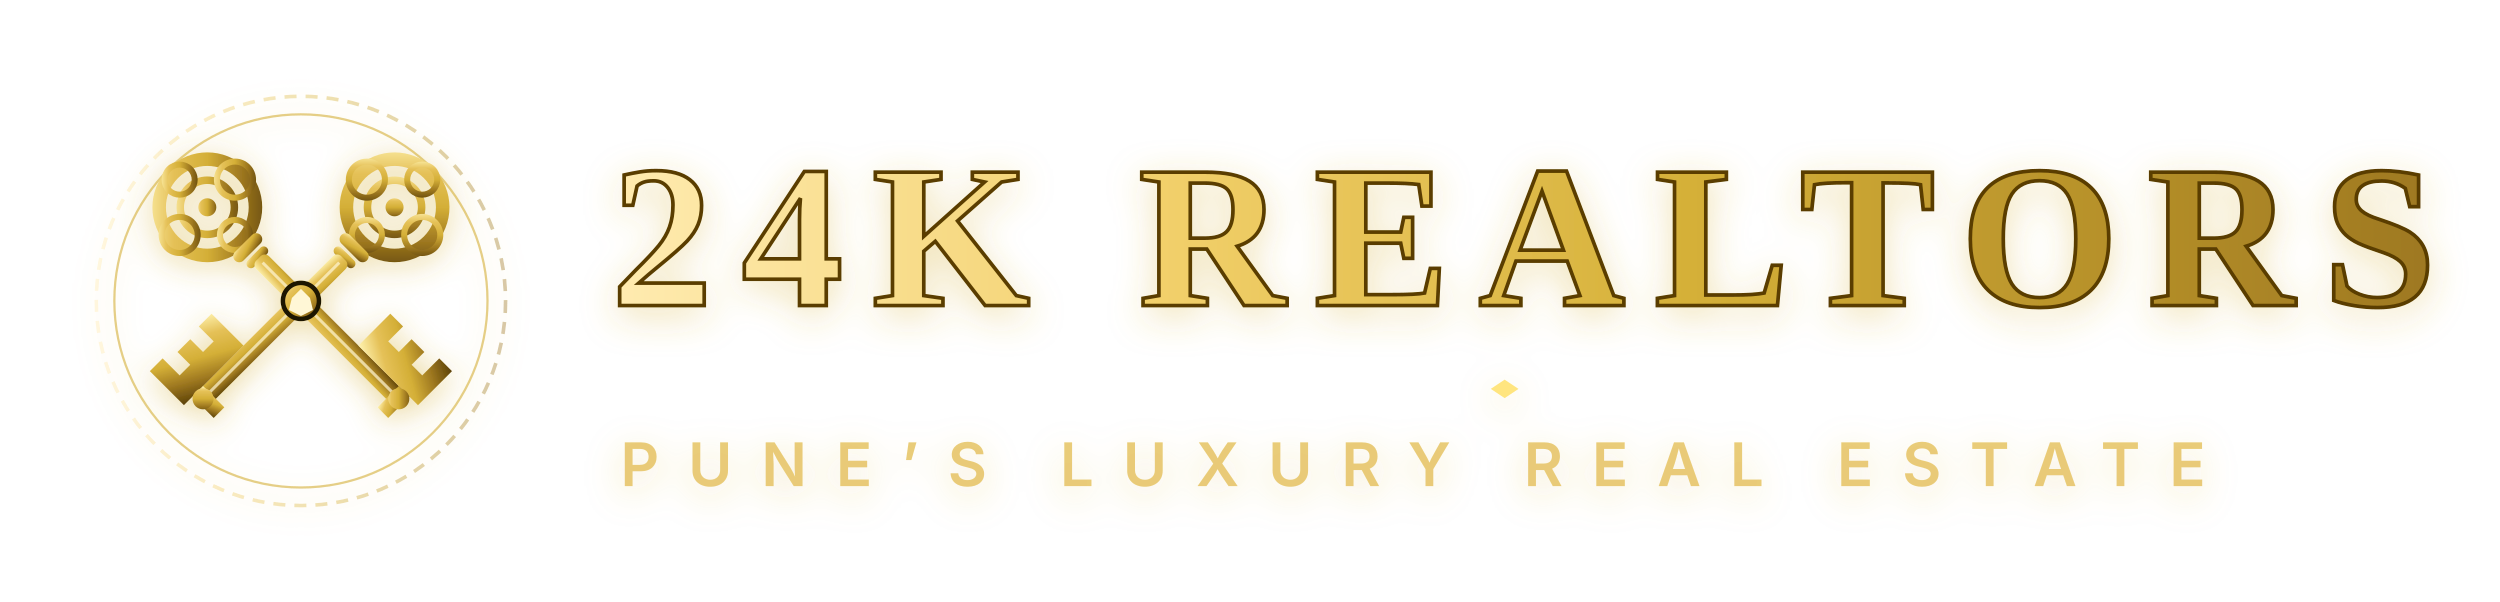
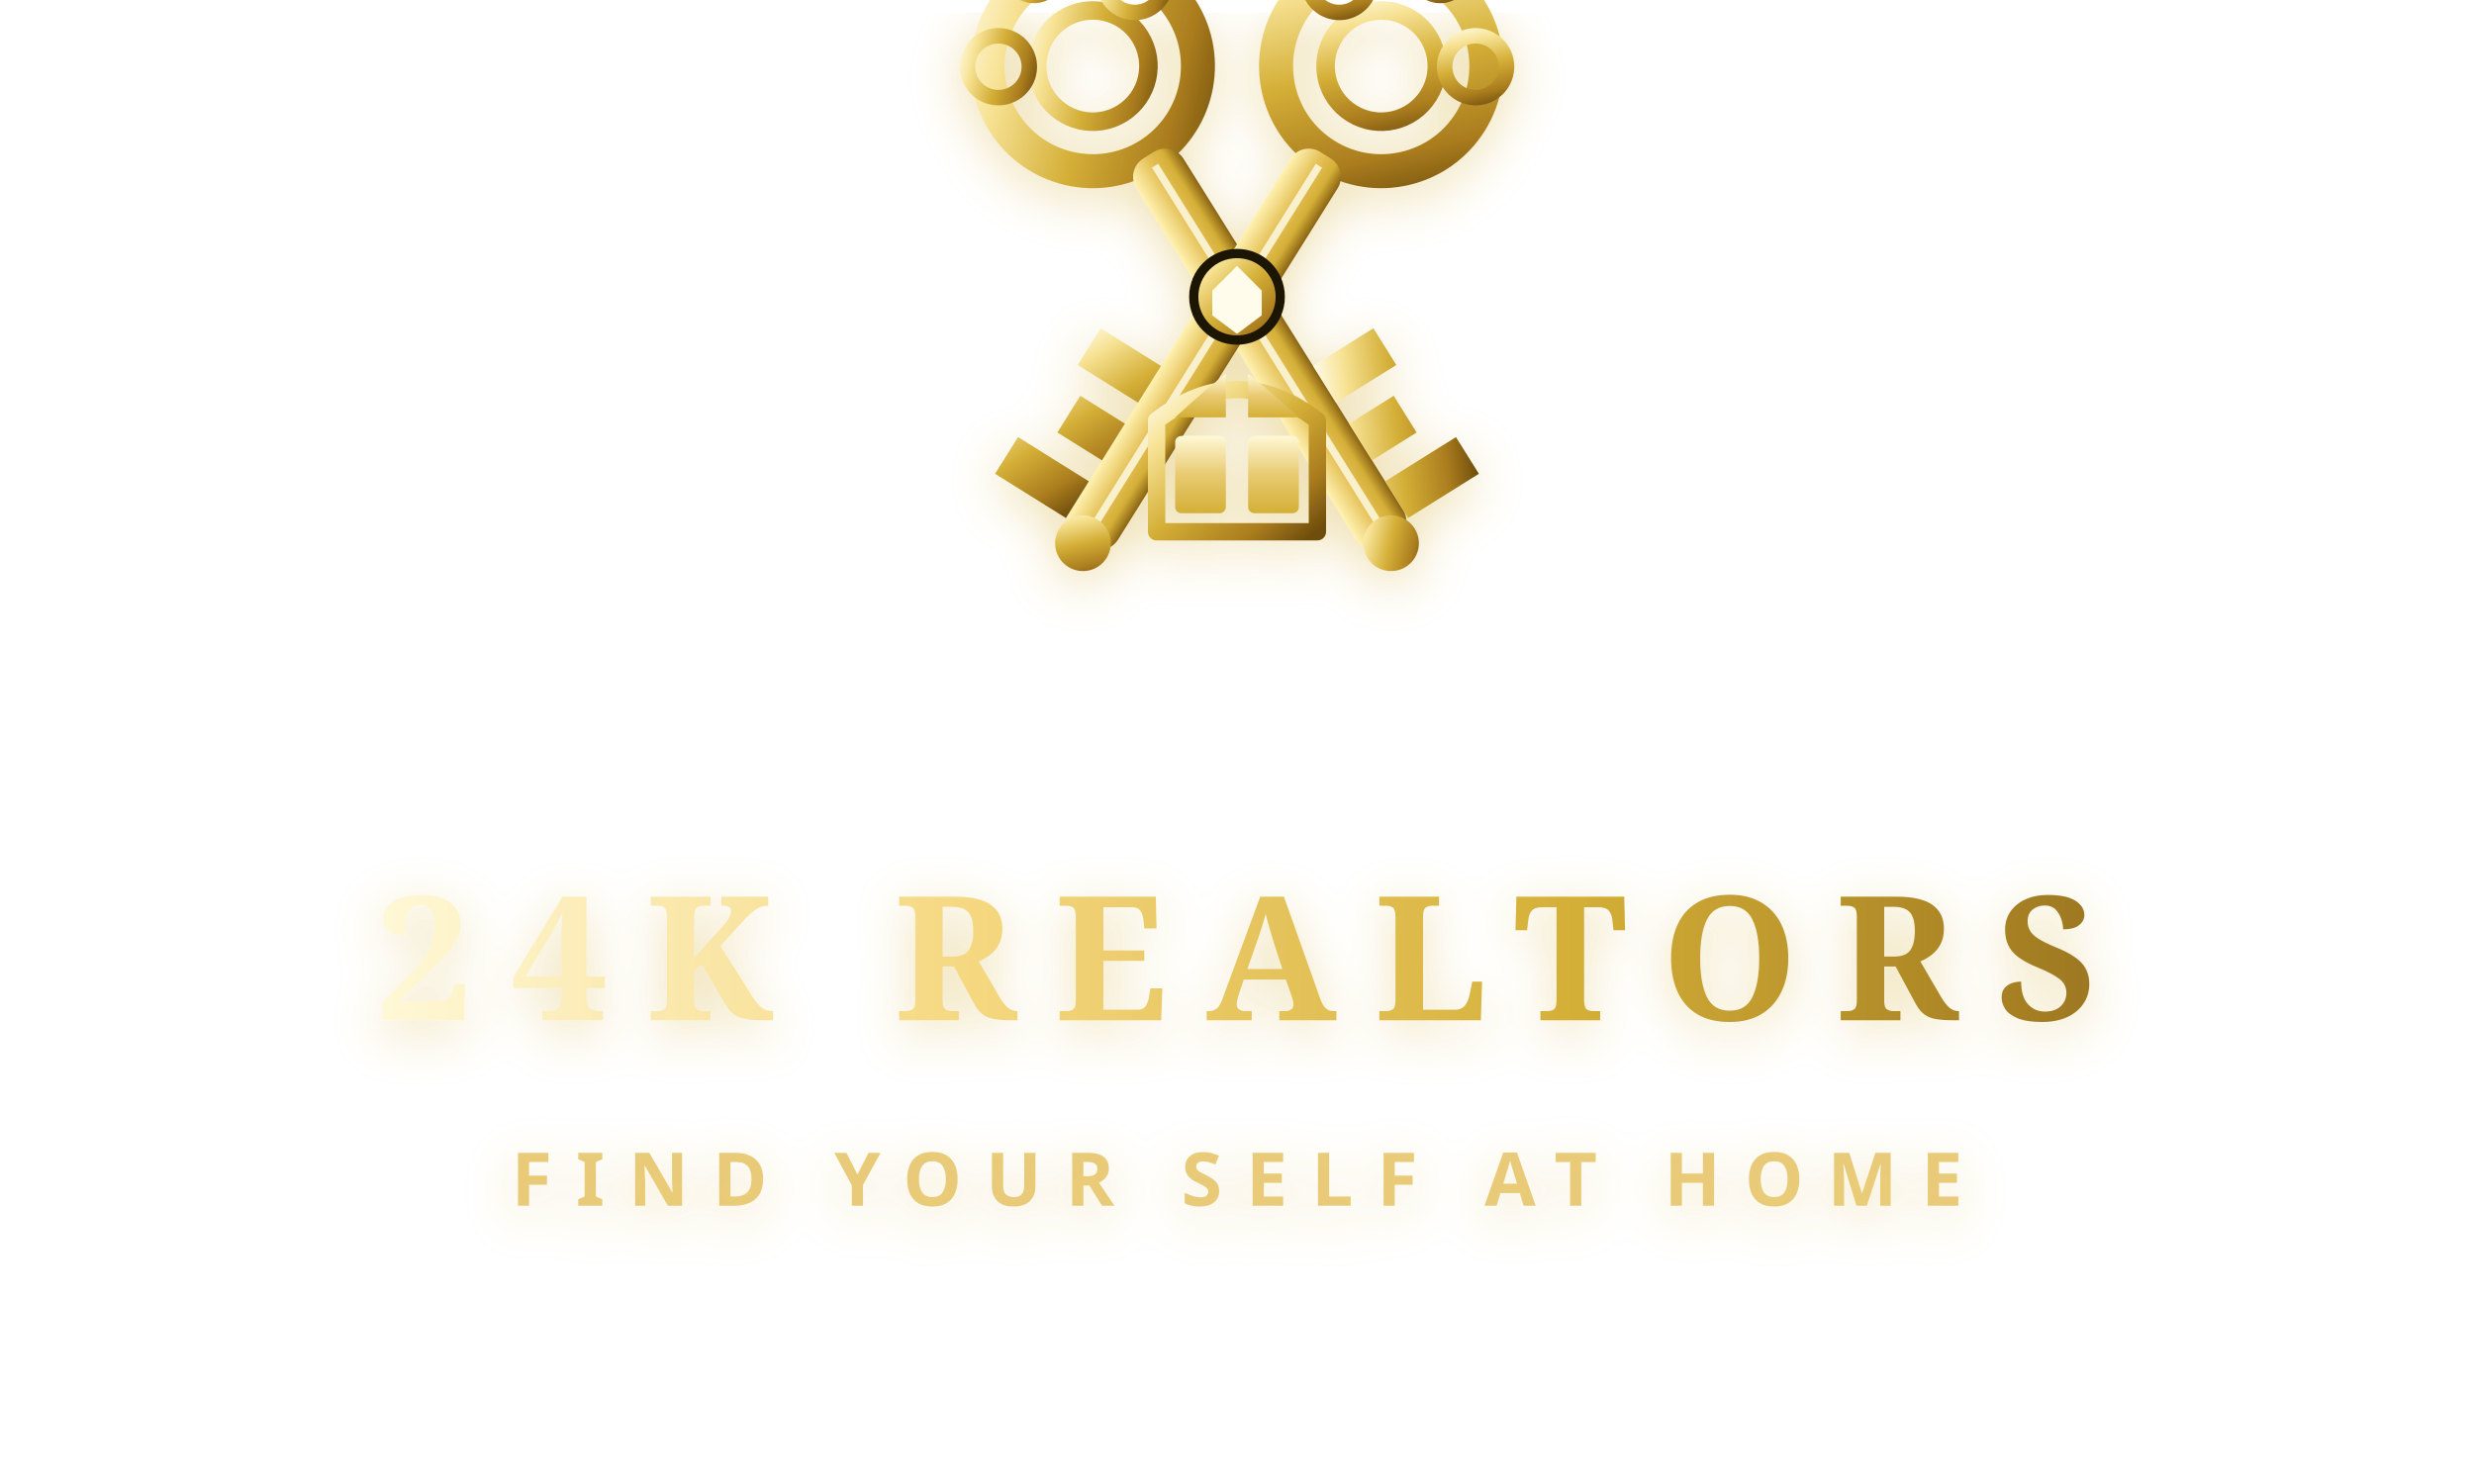
- <svg xmlns="http://www.w3.org/2000/svg" viewBox="0 0 540 130" width="100%" height="100%">
+ <svg xmlns="http://www.w3.org/2000/svg" viewBox="0 0 400 240" width="100%" height="100%">
  <defs>
    <linearGradient id="goldKeyGrad" x1="0%" y1="0%" x2="100%" y2="100%">
-       <stop offset="0%" stop-color="#FFF3B0" />
-       <stop offset="25%" stop-color="#E5C158" />
+       <stop offset="0%" stop-color="#FFFBE6" />
+       <stop offset="20%" stop-color="#F7E294" />
      <stop offset="50%" stop-color="#D4AF37" />
-       <stop offset="75%" stop-color="#9E7820" />
-       <stop offset="100%" stop-color="#5C4207" />
+       <stop offset="80%" stop-color="#AA7C1E" />
+       <stop offset="100%" stop-color="#6E4D0C" />
    </linearGradient>
    <linearGradient id="goldTextGrad" x1="0%" y1="0%" x2="100%" y2="0%">
-       <stop offset="0%" stop-color="#FFEBB0" />
-       <stop offset="30%" stop-color="#F2D06B" />
-       <stop offset="60%" stop-color="#D4AF37" />
+       <stop offset="0%" stop-color="#FFF8D6" />
+       <stop offset="35%" stop-color="#F5D77F" />
+       <stop offset="70%" stop-color="#D4AF37" />
      <stop offset="100%" stop-color="#9E7820" />
    </linearGradient>
-     <linearGradient id="goldAccentGrad" x1="0%" y1="0%" x2="100%" y2="0%">
-       <stop offset="0%" stop-color="transparent" />
-       <stop offset="50%" stop-color="#D4AF37" />
-       <stop offset="100%" stop-color="transparent" />
+     <linearGradient id="goldShaftGrad" x1="0%" y1="0%" x2="100%" y2="0%">
+       <stop offset="0%" stop-color="#FFF2B2" />
+       <stop offset="45%" stop-color="#E5C158" />
+       <stop offset="75%" stop-color="#D4AF37" />
+       <stop offset="100%" stop-color="#8A6314" />
+     </linearGradient>
+     <linearGradient id="goldWindowGrad" x1="0%" y1="0%" x2="0%" y2="100%">
+       <stop offset="0%" stop-color="#FFF8D6" />
+       <stop offset="50%" stop-color="#E8CA72" />
+       <stop offset="100%" stop-color="#D4AF37" />
    </linearGradient>
    <filter id="luxuryGlow" x="-20%" y="-20%" width="140%" height="140%">
-       <feDropShadow dx="0" dy="2" stdDeviation="4" flood-color="#D4AF37" flood-opacity="0.35" />
-     </filter>
-     <filter id="keyGlow" x="-30%" y="-30%" width="160%" height="160%">
-       <feDropShadow dx="0" dy="2" stdDeviation="5" flood-color="#D4AF37" flood-opacity="0.45" />
+       <feDropShadow dx="0" dy="2" stdDeviation="4" flood-color="#D4AF37" flood-opacity="0.4" />
    </filter>
  </defs>
-   <g id="logo-wrapper">
-     <g id="keys-emblem" transform="translate(65, 65) scale(0.65)" filter="url(#keyGlow)">
-       <circle cx="0" cy="0" r="68" fill="none" stroke="url(#goldTextGrad)" stroke-width="1.2" stroke-dasharray="4 3" opacity="0.4" />
-       <circle cx="0" cy="0" r="62" fill="none" stroke="#D4AF37" stroke-width="0.75" opacity="0.6" />
-       <g transform="rotate(-45)">
-         <circle cx="0" cy="-44" r="16" fill="none" stroke="url(#goldKeyGrad)" stroke-width="4.5" />
-         <circle cx="0" cy="-44" r="9" fill="none" stroke="url(#goldKeyGrad)" stroke-width="2.5" />
-         <circle cx="-13" cy="-44" r="6" fill="none" stroke="url(#goldKeyGrad)" stroke-width="2" />
-         <circle cx="13" cy="-44" r="6" fill="none" stroke="url(#goldKeyGrad)" stroke-width="2" />
-         <circle cx="0" cy="-57" r="5" fill="none" stroke="url(#goldKeyGrad)" stroke-width="2" />
-         <circle cx="0" cy="-31" r="5" fill="none" stroke="url(#goldKeyGrad)" stroke-width="2" />
-         <circle cx="0" cy="-44" r="3" fill="url(#goldKeyGrad)" />
-         <rect x="-6" y="-27" width="12" height="4" rx="2" fill="url(#goldKeyGrad)" />
-         <rect x="-4.5" y="-22" width="9" height="3" rx="1.5" fill="url(#goldKeyGrad)" />
-         <rect x="-3" y="-20" width="6" height="66" rx="2" fill="url(#goldKeyGrad)" />
-         <line x1="0" y1="-18" x2="0" y2="44" stroke="#FFF7D6" stroke-width="1" opacity="0.7" />
-         <path d="M 3 24 L 18 24 L 18 30 L 11 30 L 11 35 L 17 35 L 17 41 L 11 41 L 11 46 L 19 46 L 19 52 L 3 52 Z" fill="url(#goldKeyGrad)" />
-         <path d="M 3 48 L -7 48 L -7 43 L 3 43 Z" fill="url(#goldKeyGrad)" />
-         <circle cx="0" cy="46" r="3.5" fill="url(#goldKeyGrad)" />
+   <g id="logo-centered" transform="translate(0, 0)" filter="url(#luxuryGlow)">
+     <g id="keys-emblem" transform="translate(90, 0)">
+       <g transform="translate(110, 48) rotate(-32)">
+         <circle cx="0" cy="-44" r="17" fill="none" stroke="url(#goldKeyGrad)" stroke-width="5.5" />
+         <circle cx="0" cy="-44" r="9" fill="none" stroke="url(#goldKeyGrad)" stroke-width="3" />
+         <circle cx="-13" cy="-52" r="5" fill="none" stroke="url(#goldKeyGrad)" stroke-width="2.5" />
+         <circle cx="13" cy="-52" r="5" fill="none" stroke="url(#goldKeyGrad)" stroke-width="2.5" />
+         <circle cx="0" cy="-62" r="4" fill="none" stroke="url(#goldKeyGrad)" stroke-width="2.2" />
+         <rect x="-4.5" y="-27" width="9" height="74" rx="3.5" fill="url(#goldShaftGrad)" />
+         <line x1="0" y1="-25" x2="0" y2="44" stroke="#FFFCEB" stroke-width="1.2" opacity="0.8" />
+         <path d="M 4.5 16 L 16 16 L 16 23 L 4.5 23 Z M 4.5 27 L 13 27 L 13 34 L 4.5 34 Z M 4.5 38 L 18 38 L 18 45 L 4.5 45 Z" fill="url(#goldKeyGrad)" />
+         <circle cx="0" cy="47" r="4.5" fill="url(#goldKeyGrad)" />
      </g>
-       <g transform="rotate(45)">
-         <circle cx="0" cy="-44" r="16" fill="none" stroke="url(#goldKeyGrad)" stroke-width="4.5" />
-         <circle cx="0" cy="-44" r="9" fill="none" stroke="url(#goldKeyGrad)" stroke-width="2.5" />
-         <circle cx="-13" cy="-44" r="6" fill="none" stroke="url(#goldKeyGrad)" stroke-width="2" />
-         <circle cx="13" cy="-44" r="6" fill="none" stroke="url(#goldKeyGrad)" stroke-width="2" />
-         <circle cx="0" cy="-57" r="5" fill="none" stroke="url(#goldKeyGrad)" stroke-width="2" />
-         <circle cx="0" cy="-31" r="5" fill="none" stroke="url(#goldKeyGrad)" stroke-width="2" />
-         <circle cx="0" cy="-44" r="3" fill="url(#goldKeyGrad)" />
-         <rect x="-6" y="-27" width="12" height="4" rx="2" fill="url(#goldKeyGrad)" />
-         <rect x="-4.5" y="-22" width="9" height="3" rx="1.5" fill="url(#goldKeyGrad)" />
-         <rect x="-3" y="-20" width="6" height="66" rx="2" fill="url(#goldKeyGrad)" />
-         <line x1="0" y1="-18" x2="0" y2="44" stroke="#FFF7D6" stroke-width="1" opacity="0.7" />
-         <path d="M -3 24 L -18 24 L -18 30 L -11 30 L -11 35 L -17 35 L -17 41 L -11 41 L -11 46 L -19 46 L -19 52 L -3 52 Z" fill="url(#goldKeyGrad)" />
-         <path d="M -3 48 L 7 48 L 7 43 L -3 43 Z" fill="url(#goldKeyGrad)" />
-         <circle cx="0" cy="46" r="3.5" fill="url(#goldKeyGrad)" />
+       <g transform="translate(110, 48) rotate(32)">
+         <circle cx="0" cy="-44" r="17" fill="none" stroke="url(#goldKeyGrad)" stroke-width="5.5" />
+         <circle cx="0" cy="-44" r="9" fill="none" stroke="url(#goldKeyGrad)" stroke-width="3" />
+         <circle cx="-13" cy="-52" r="5" fill="none" stroke="url(#goldKeyGrad)" stroke-width="2.5" />
+         <circle cx="13" cy="-52" r="5" fill="none" stroke="url(#goldKeyGrad)" stroke-width="2.5" />
+         <circle cx="0" cy="-62" r="4" fill="none" stroke="url(#goldKeyGrad)" stroke-width="2.2" />
+         <rect x="-4.5" y="-27" width="9" height="74" rx="3.5" fill="url(#goldShaftGrad)" />
+         <line x1="0" y1="-25" x2="0" y2="44" stroke="#FFFCEB" stroke-width="1.2" opacity="0.8" />
+         <path d="M -4.5 16 L -16 16 L -16 23 L -4.5 23 Z M -4.5 27 L -13 27 L -13 34 L -4.5 34 Z M -4.5 38 L -18 38 L -18 45 L -4.5 45 Z" fill="url(#goldKeyGrad)" />
+         <circle cx="0" cy="47" r="4.5" fill="url(#goldKeyGrad)" />
      </g>
-       <circle cx="0" cy="0" r="6" fill="url(#goldKeyGrad)" stroke="#1A1202" stroke-width="1.5" />
-       <polygon points="0,-4 3,-1 4,3 0,5 -4,3 -3,-1" fill="#FFF7D6" />
+       <circle cx="110" cy="48" r="7" fill="url(#goldKeyGrad)" stroke="#1A1202" stroke-width="1.5" />
+       <polygon points="110,43 114,47 114,51 110,54 106,51 106,47" fill="#FFFCEB" />
+       <g id="house-window" transform="translate(110, 68)">
+         <path d="M -13 18 L -13 0 Q 0 -10 13 0 L 13 18 Z" fill="none" stroke="url(#goldKeyGrad)" stroke-width="2.8" stroke-linejoin="round" />
+         <line x1="-16" y1="18" x2="16" y2="18" stroke="url(#goldKeyGrad)" stroke-width="3" stroke-linecap="round" />
+         <path d="M -10 -0.5 Q -4 -6 -1.8 -7.5 L -1.8 -0.5 Z" fill="url(#goldWindowGrad)" />
+         <path d="M 10 -0.5 Q 4 -6 1.8 -7.5 L 1.8 -0.5 Z" fill="url(#goldWindowGrad)" />
+         <rect x="-10" y="2.5" width="8.2" height="12.5" rx="1" fill="url(#goldWindowGrad)" />
+         <rect x="1.8" y="2.5" width="8.2" height="12.5" rx="1" fill="url(#goldWindowGrad)" />
+       </g>
    </g>
-     <g id="brand-text" transform="translate(132, 0)" filter="url(#luxuryGlow)">
-       <text x="0" y="66" font-family="'Cinzel', 'Playfair Display', 'Times New Roman', serif" font-size="44" font-weight="800" letter-spacing="0.14em" fill="url(#goldTextGrad)" stroke="#5A3E00" stroke-width="0.8">
-         24K REALTORS
-       </text>
-       <line x1="2" y1="84" x2="385" y2="84" stroke="url(#goldAccentGrad)" stroke-width="1.8" />
-       <polygon points="193,82 196,84 193,86 190,84" fill="#FFE57F" />
-       <text x="2" y="105" font-family="'Montserrat', 'Inter', -apple-system, sans-serif" font-size="13" font-weight="600" letter-spacing="0.48em" fill="#E8CA72" opacity="0.95">
-         PUNE’S LUXURY REAL ESTATE
-       </text>
-     </g>
+     <text x="200" y="165" text-anchor="middle" font-family="'Cinzel', 'Playfair Display', Georgia, serif" font-size="28" font-weight="800" letter-spacing="0.22em" fill="url(#goldTextGrad)">
+       24K REALTORS
+     </text>
+     <text x="200" y="195" text-anchor="middle" font-family="'Montserrat', 'Cinzel', sans-serif" font-size="12" font-weight="700" letter-spacing="0.32em" fill="#E8CA72" opacity="0.95">
+       FIND YOUR SELF AT HOME
+     </text>
  </g>
</svg>
